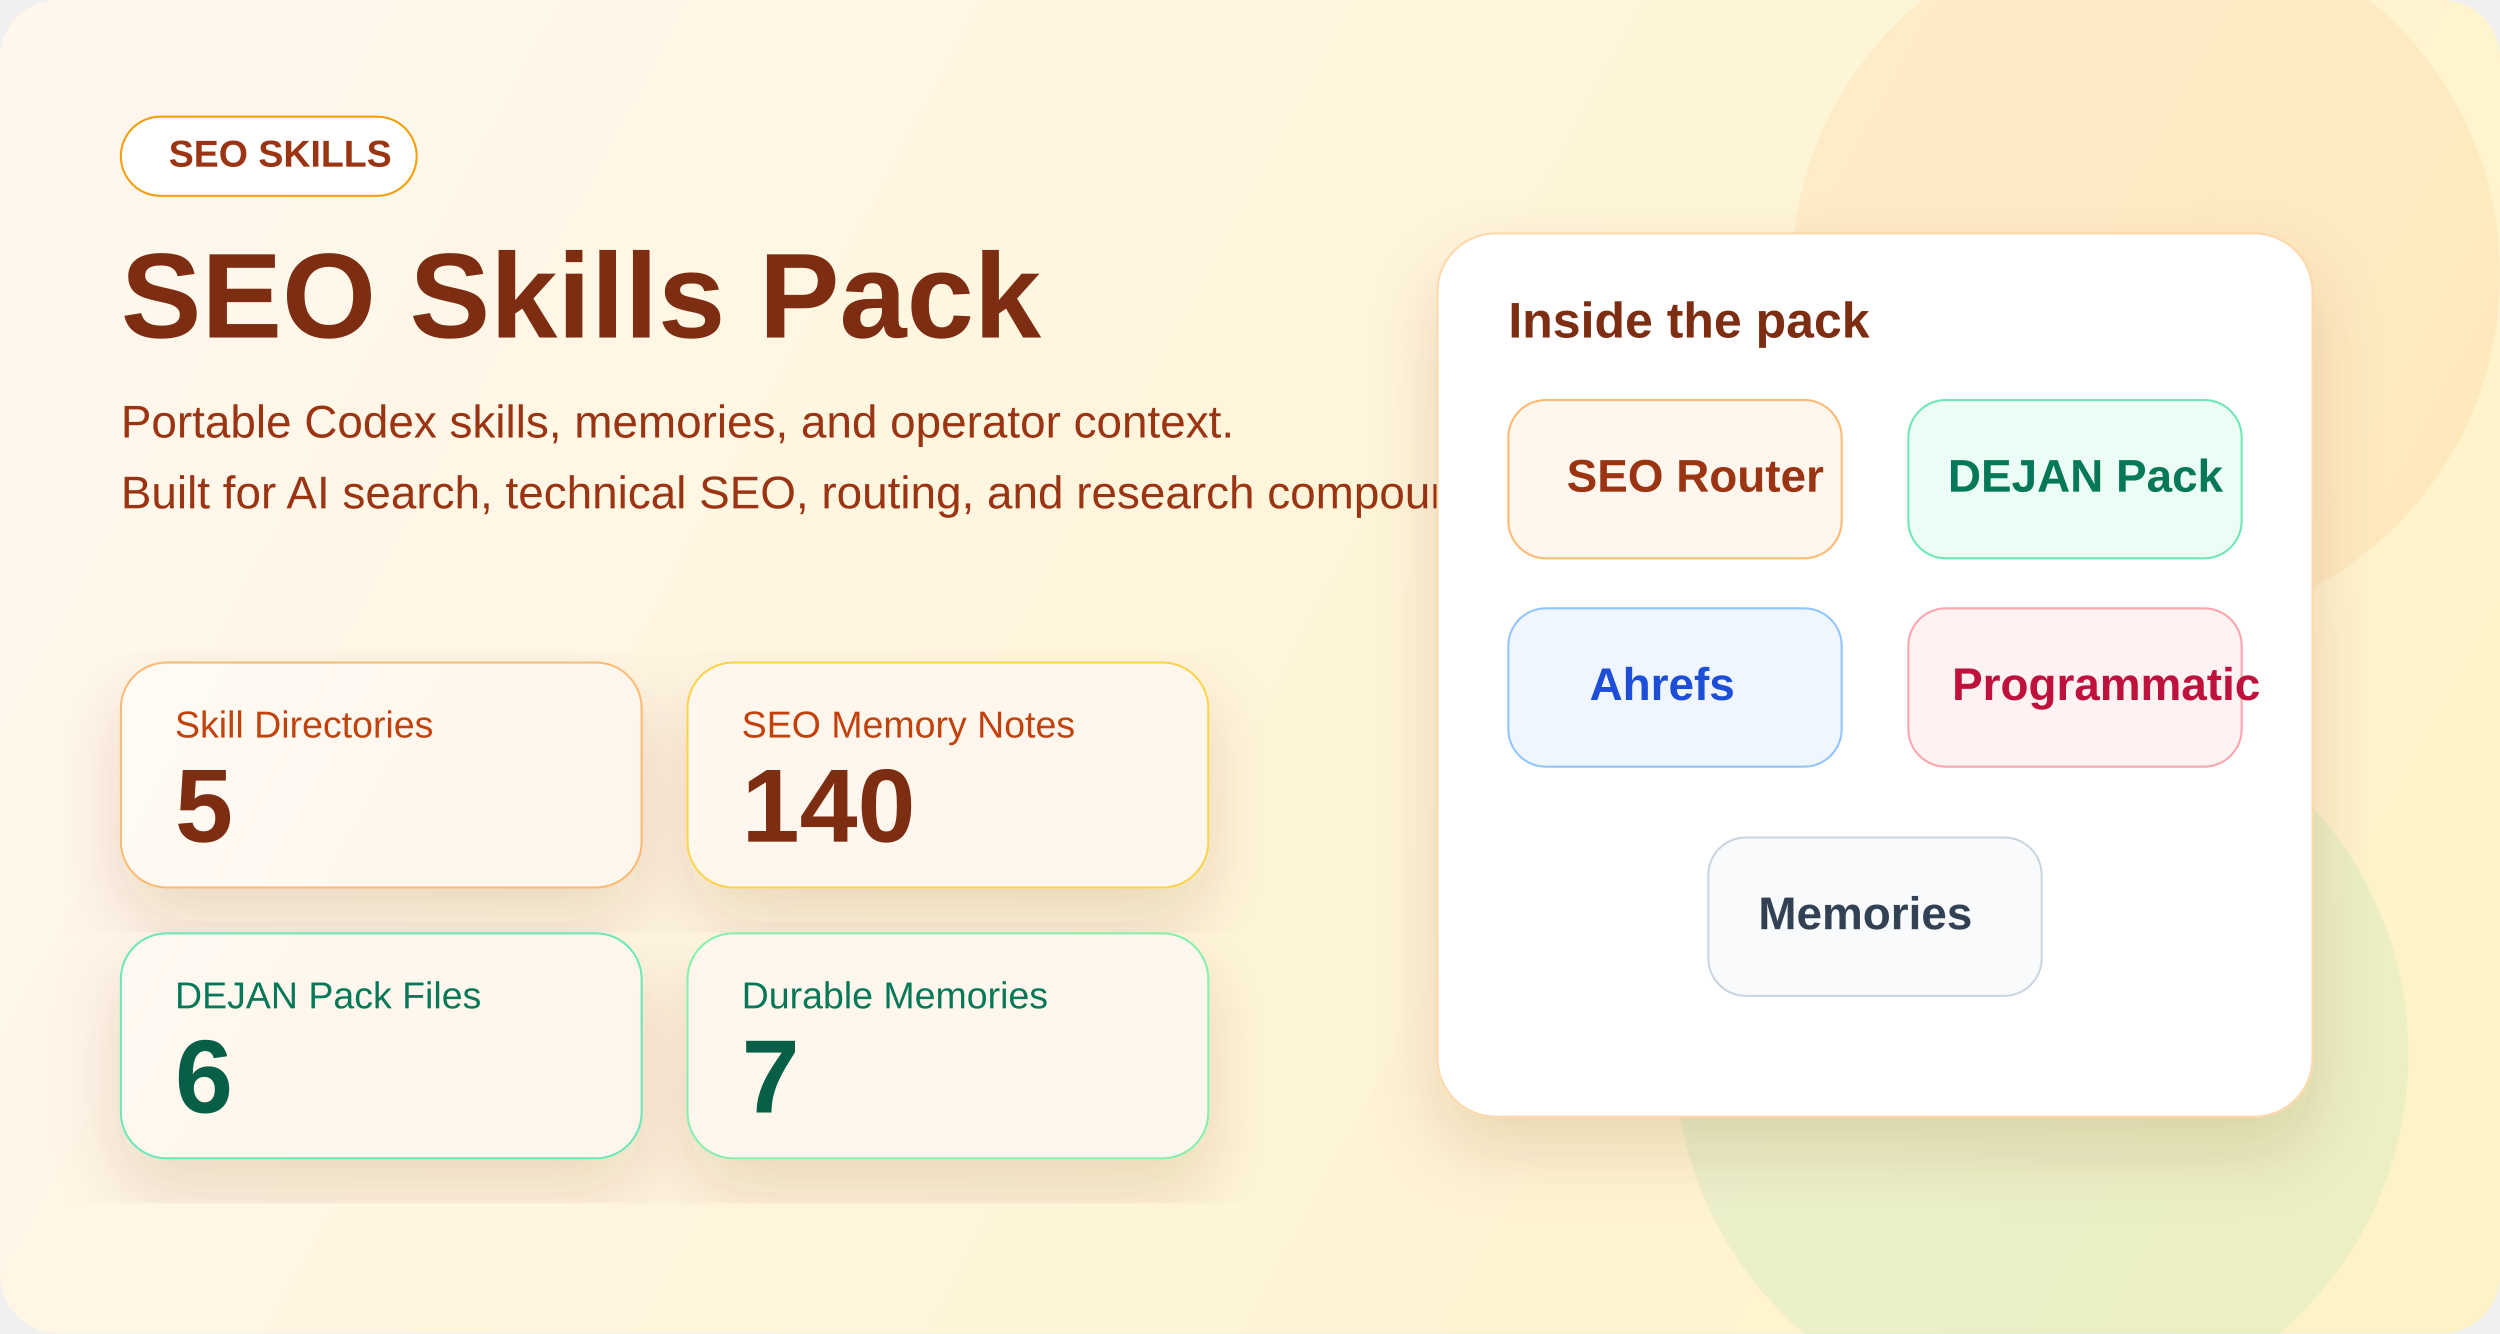
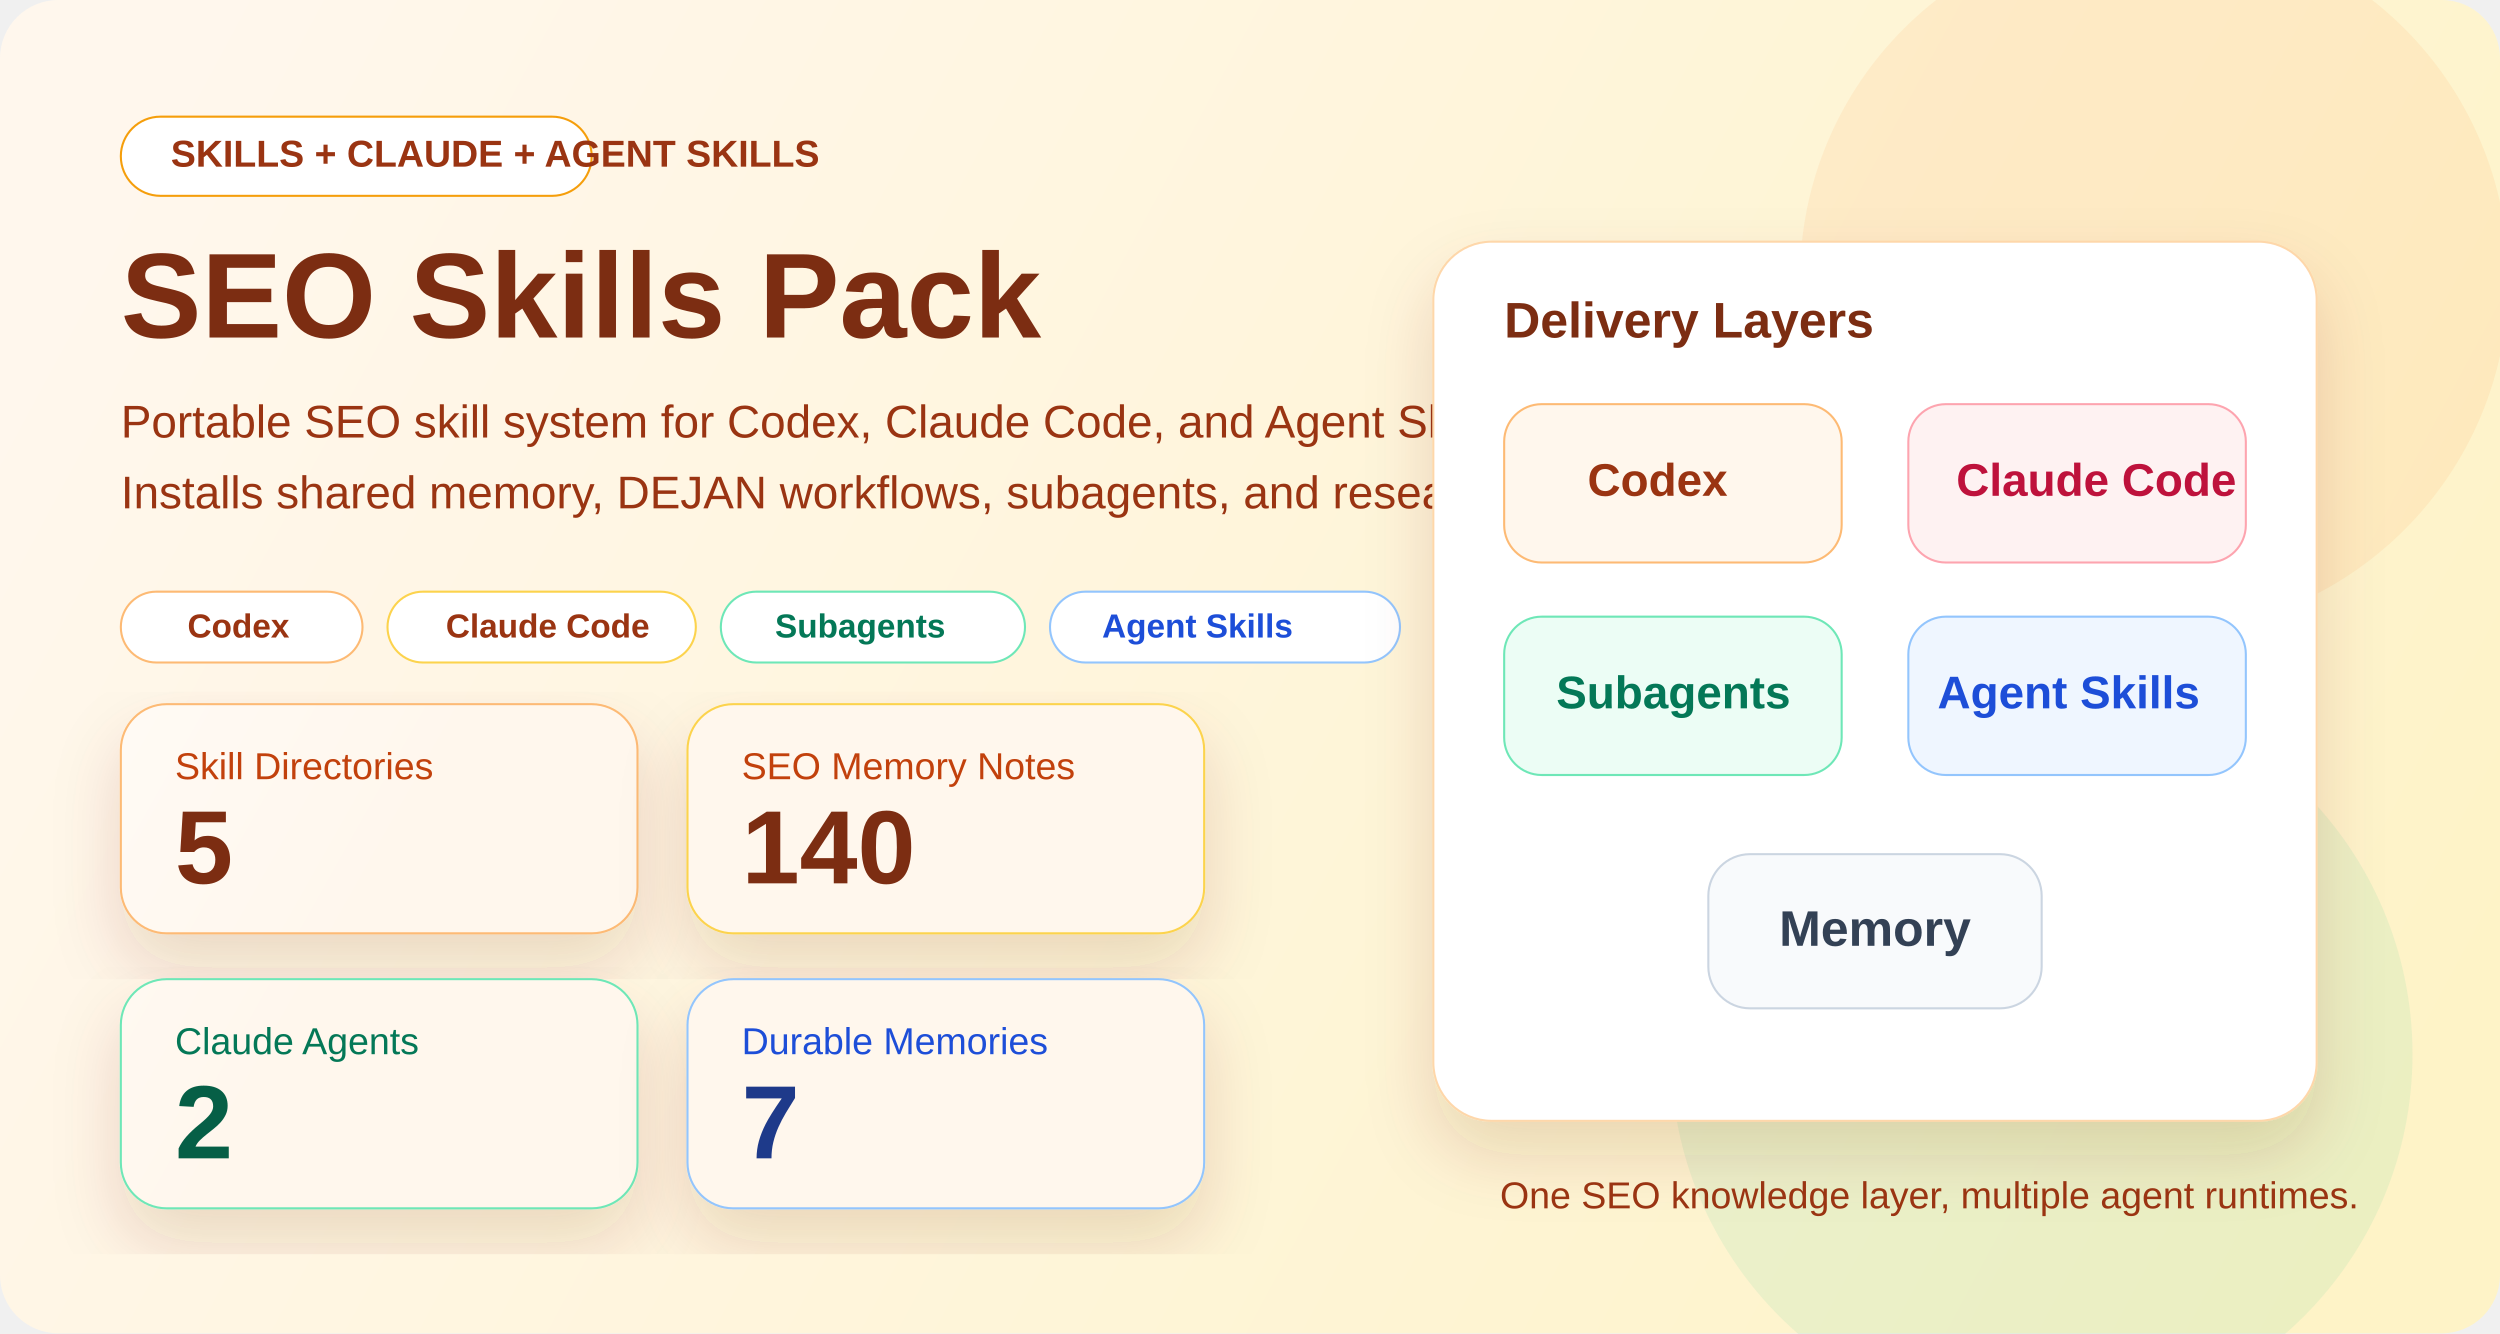
<svg xmlns="http://www.w3.org/2000/svg" width="1200" height="640" viewBox="0 0 1200 640" fill="none">
  <defs>
-     <linearGradient id="bg" x1="80" y1="40" x2="1120" y2="600" gradientUnits="userSpaceOnUse">
+     <linearGradient id="bg" x1="80" y1="42" x2="1122" y2="602" gradientUnits="userSpaceOnUse">
      <stop stop-color="#FFF7ED" />
      <stop offset="1" stop-color="#FEF3C7" />
    </linearGradient>
    <linearGradient id="card" x1="0" y1="0" x2="320" y2="180" gradientUnits="userSpaceOnUse">
      <stop stop-color="#FFFFFF" />
      <stop offset="1" stop-color="#FFF7ED" />
    </linearGradient>
    <filter id="shadow" x="-20%" y="-20%" width="140%" height="140%">
      <feDropShadow dx="0" dy="16" stdDeviation="16" flood-color="#7C2D12" flood-opacity="0.15" />
    </filter>
  </defs>
  <rect width="1200" height="640" rx="28" fill="url(#bg)" />
-   <circle cx="1030" cy="132" r="170" fill="#F97316" opacity="0.08" />
-   <circle cx="980" cy="506" r="176" fill="#10B981" opacity="0.08" />
-   <rect x="58" y="56" width="142" height="38" rx="19" fill="#FFFFFF" stroke="#F59E0B" />
-   <text x="81" y="80" fill="#9A3412" font-family="Arial, Helvetica, sans-serif" font-size="18" font-weight="800">SEO SKILLS</text>
+   <circle cx="1034" cy="134" r="170" fill="#F97316" opacity="0.08" />
+   <circle cx="980" cy="506" r="178" fill="#10B981" opacity="0.08" />
+   <rect x="58" y="56" width="226" height="38" rx="19" fill="#FFFFFF" stroke="#F59E0B" />
+   <text x="82" y="80" fill="#9A3412" font-family="Arial, Helvetica, sans-serif" font-size="18" font-weight="800">SKILLS + CLAUDE + AGENT SKILLS</text>
  <text x="58" y="162" fill="#7C2D12" font-family="Arial, Helvetica, sans-serif" font-size="58" font-weight="800">SEO Skills Pack</text>
-   <text x="58" y="210" fill="#9A3412" font-family="Arial, Helvetica, sans-serif" font-size="22">Portable Codex skills, memories, and operator context.</text>
-   <text x="58" y="244" fill="#9A3412" font-family="Arial, Helvetica, sans-serif" font-size="22">Built for AI search, technical SEO, routing, and research compounding.</text>
-   <rect x="58" y="318" width="250" height="108" rx="22" fill="url(#card)" stroke="#FDBA74" filter="url(#shadow)" />
-   <text x="84" y="354" fill="#C2410C" font-family="Arial, Helvetica, sans-serif" font-size="18">Skill Directories</text>
-   <text x="84" y="404" fill="#7C2D12" font-family="Arial, Helvetica, sans-serif" font-size="50" font-weight="800">5</text>
-   <rect x="330" y="318" width="250" height="108" rx="22" fill="url(#card)" stroke="#FCD34D" filter="url(#shadow)" />
-   <text x="356" y="354" fill="#C2410C" font-family="Arial, Helvetica, sans-serif" font-size="18">SEO Memory Notes</text>
-   <text x="356" y="404" fill="#7C2D12" font-family="Arial, Helvetica, sans-serif" font-size="50" font-weight="800">140</text>
-   <rect x="58" y="448" width="250" height="108" rx="22" fill="url(#card)" stroke="#6EE7B7" filter="url(#shadow)" />
-   <text x="84" y="484" fill="#047857" font-family="Arial, Helvetica, sans-serif" font-size="18">DEJAN Pack Files</text>
-   <text x="84" y="534" fill="#065F46" font-family="Arial, Helvetica, sans-serif" font-size="50" font-weight="800">6</text>
-   <rect x="330" y="448" width="250" height="108" rx="22" fill="url(#card)" stroke="#86EFAC" filter="url(#shadow)" />
-   <text x="356" y="484" fill="#047857" font-family="Arial, Helvetica, sans-serif" font-size="18">Durable Memories</text>
-   <text x="356" y="534" fill="#065F46" font-family="Arial, Helvetica, sans-serif" font-size="50" font-weight="800">7</text>
-   <rect x="690" y="112" width="420" height="424" rx="28" fill="#FFFFFF" stroke="#FED7AA" filter="url(#shadow)" />
-   <text x="724" y="162" fill="#7C2D12" font-family="Arial, Helvetica, sans-serif" font-size="24" font-weight="800">Inside the pack</text>
-   <rect x="724" y="192" width="160" height="76" rx="18" fill="#FFF7ED" stroke="#FDBA74" />
-   <text x="752" y="236" fill="#9A3412" font-family="Arial, Helvetica, sans-serif" font-size="22" font-weight="700">SEO Router</text>
-   <rect x="916" y="192" width="160" height="76" rx="18" fill="#ECFDF5" stroke="#6EE7B7" />
-   <text x="935" y="236" fill="#047857" font-family="Arial, Helvetica, sans-serif" font-size="22" font-weight="700">DEJAN Pack</text>
-   <rect x="724" y="292" width="160" height="76" rx="18" fill="#EFF6FF" stroke="#93C5FD" />
-   <text x="763" y="336" fill="#1D4ED8" font-family="Arial, Helvetica, sans-serif" font-size="22" font-weight="700">Ahrefs</text>
-   <rect x="916" y="292" width="160" height="76" rx="18" fill="#FEF2F2" stroke="#FDA4AF" />
-   <text x="937" y="336" fill="#BE123C" font-family="Arial, Helvetica, sans-serif" font-size="22" font-weight="700">Programmatic</text>
-   <rect x="820" y="402" width="160" height="76" rx="18" fill="#F8FAFC" stroke="#CBD5E1" />
-   <text x="844" y="446" fill="#334155" font-family="Arial, Helvetica, sans-serif" font-size="22" font-weight="700">Memories</text>
+   <text x="58" y="210" fill="#9A3412" font-family="Arial, Helvetica, sans-serif" font-size="22">Portable SEO skill system for Codex, Claude Code, and Agent Skills-compatible tools.</text>
+   <text x="58" y="244" fill="#9A3412" font-family="Arial, Helvetica, sans-serif" font-size="22">Installs shared memory, DEJAN workflows, subagents, and research-ready operator context.</text>
+   <rect x="58" y="284" width="116" height="34" rx="17" fill="#FFFFFF" stroke="#FDBA74" />
+   <text x="90" y="306" fill="#9A3412" font-family="Arial, Helvetica, sans-serif" font-size="16" font-weight="700">Codex</text>
+   <rect x="186" y="284" width="148" height="34" rx="17" fill="#FFFFFF" stroke="#FCD34D" />
+   <text x="214" y="306" fill="#9A3412" font-family="Arial, Helvetica, sans-serif" font-size="16" font-weight="700">Claude Code</text>
+   <rect x="346" y="284" width="146" height="34" rx="17" fill="#FFFFFF" stroke="#6EE7B7" />
+   <text x="372" y="306" fill="#047857" font-family="Arial, Helvetica, sans-serif" font-size="16" font-weight="700">Subagents</text>
+   <rect x="504" y="284" width="168" height="34" rx="17" fill="#FFFFFF" stroke="#93C5FD" />
+   <text x="529" y="306" fill="#1D4ED8" font-family="Arial, Helvetica, sans-serif" font-size="16" font-weight="700">Agent Skills</text>
+   <rect x="58" y="338" width="248" height="110" rx="22" fill="url(#card)" stroke="#FDBA74" filter="url(#shadow)" />
+   <text x="84" y="374" fill="#C2410C" font-family="Arial, Helvetica, sans-serif" font-size="18">Skill Directories</text>
+   <text x="84" y="424" fill="#7C2D12" font-family="Arial, Helvetica, sans-serif" font-size="50" font-weight="800">5</text>
+   <rect x="330" y="338" width="248" height="110" rx="22" fill="url(#card)" stroke="#FCD34D" filter="url(#shadow)" />
+   <text x="356" y="374" fill="#C2410C" font-family="Arial, Helvetica, sans-serif" font-size="18">SEO Memory Notes</text>
+   <text x="356" y="424" fill="#7C2D12" font-family="Arial, Helvetica, sans-serif" font-size="50" font-weight="800">140</text>
+   <rect x="58" y="470" width="248" height="110" rx="22" fill="url(#card)" stroke="#6EE7B7" filter="url(#shadow)" />
+   <text x="84" y="506" fill="#047857" font-family="Arial, Helvetica, sans-serif" font-size="18">Claude Agents</text>
+   <text x="84" y="556" fill="#065F46" font-family="Arial, Helvetica, sans-serif" font-size="50" font-weight="800">2</text>
+   <rect x="330" y="470" width="248" height="110" rx="22" fill="url(#card)" stroke="#93C5FD" filter="url(#shadow)" />
+   <text x="356" y="506" fill="#1D4ED8" font-family="Arial, Helvetica, sans-serif" font-size="18">Durable Memories</text>
+   <text x="356" y="556" fill="#1E3A8A" font-family="Arial, Helvetica, sans-serif" font-size="50" font-weight="800">7</text>
+   <rect x="688" y="116" width="424" height="422" rx="28" fill="#FFFFFF" stroke="#FED7AA" filter="url(#shadow)" />
+   <text x="722" y="162" fill="#7C2D12" font-family="Arial, Helvetica, sans-serif" font-size="24" font-weight="800">Delivery Layers</text>
+   <rect x="722" y="194" width="162" height="76" rx="18" fill="#FFF7ED" stroke="#FDBA74" />
+   <text x="762" y="238" fill="#9A3412" font-family="Arial, Helvetica, sans-serif" font-size="22" font-weight="700">Codex</text>
+   <rect x="916" y="194" width="162" height="76" rx="18" fill="#FEF2F2" stroke="#FDA4AF" />
+   <text x="939" y="238" fill="#BE123C" font-family="Arial, Helvetica, sans-serif" font-size="22" font-weight="700">Claude Code</text>
+   <rect x="722" y="296" width="162" height="76" rx="18" fill="#ECFDF5" stroke="#6EE7B7" />
+   <text x="747" y="340" fill="#047857" font-family="Arial, Helvetica, sans-serif" font-size="22" font-weight="700">Subagents</text>
+   <rect x="916" y="296" width="162" height="76" rx="18" fill="#EFF6FF" stroke="#93C5FD" />
+   <text x="930" y="340" fill="#1D4ED8" font-family="Arial, Helvetica, sans-serif" font-size="22" font-weight="700">Agent Skills</text>
+   <rect x="820" y="410" width="160" height="74" rx="20" fill="#F8FAFC" stroke="#CBD5E1" />
+   <text x="854" y="454" fill="#334155" font-family="Arial, Helvetica, sans-serif" font-size="24" font-weight="700">Memory</text>
+   <text x="720" y="580" fill="#9A3412" font-family="Arial, Helvetica, sans-serif" font-size="18">One SEO knowledge layer, multiple agent runtimes.</text>
</svg>
